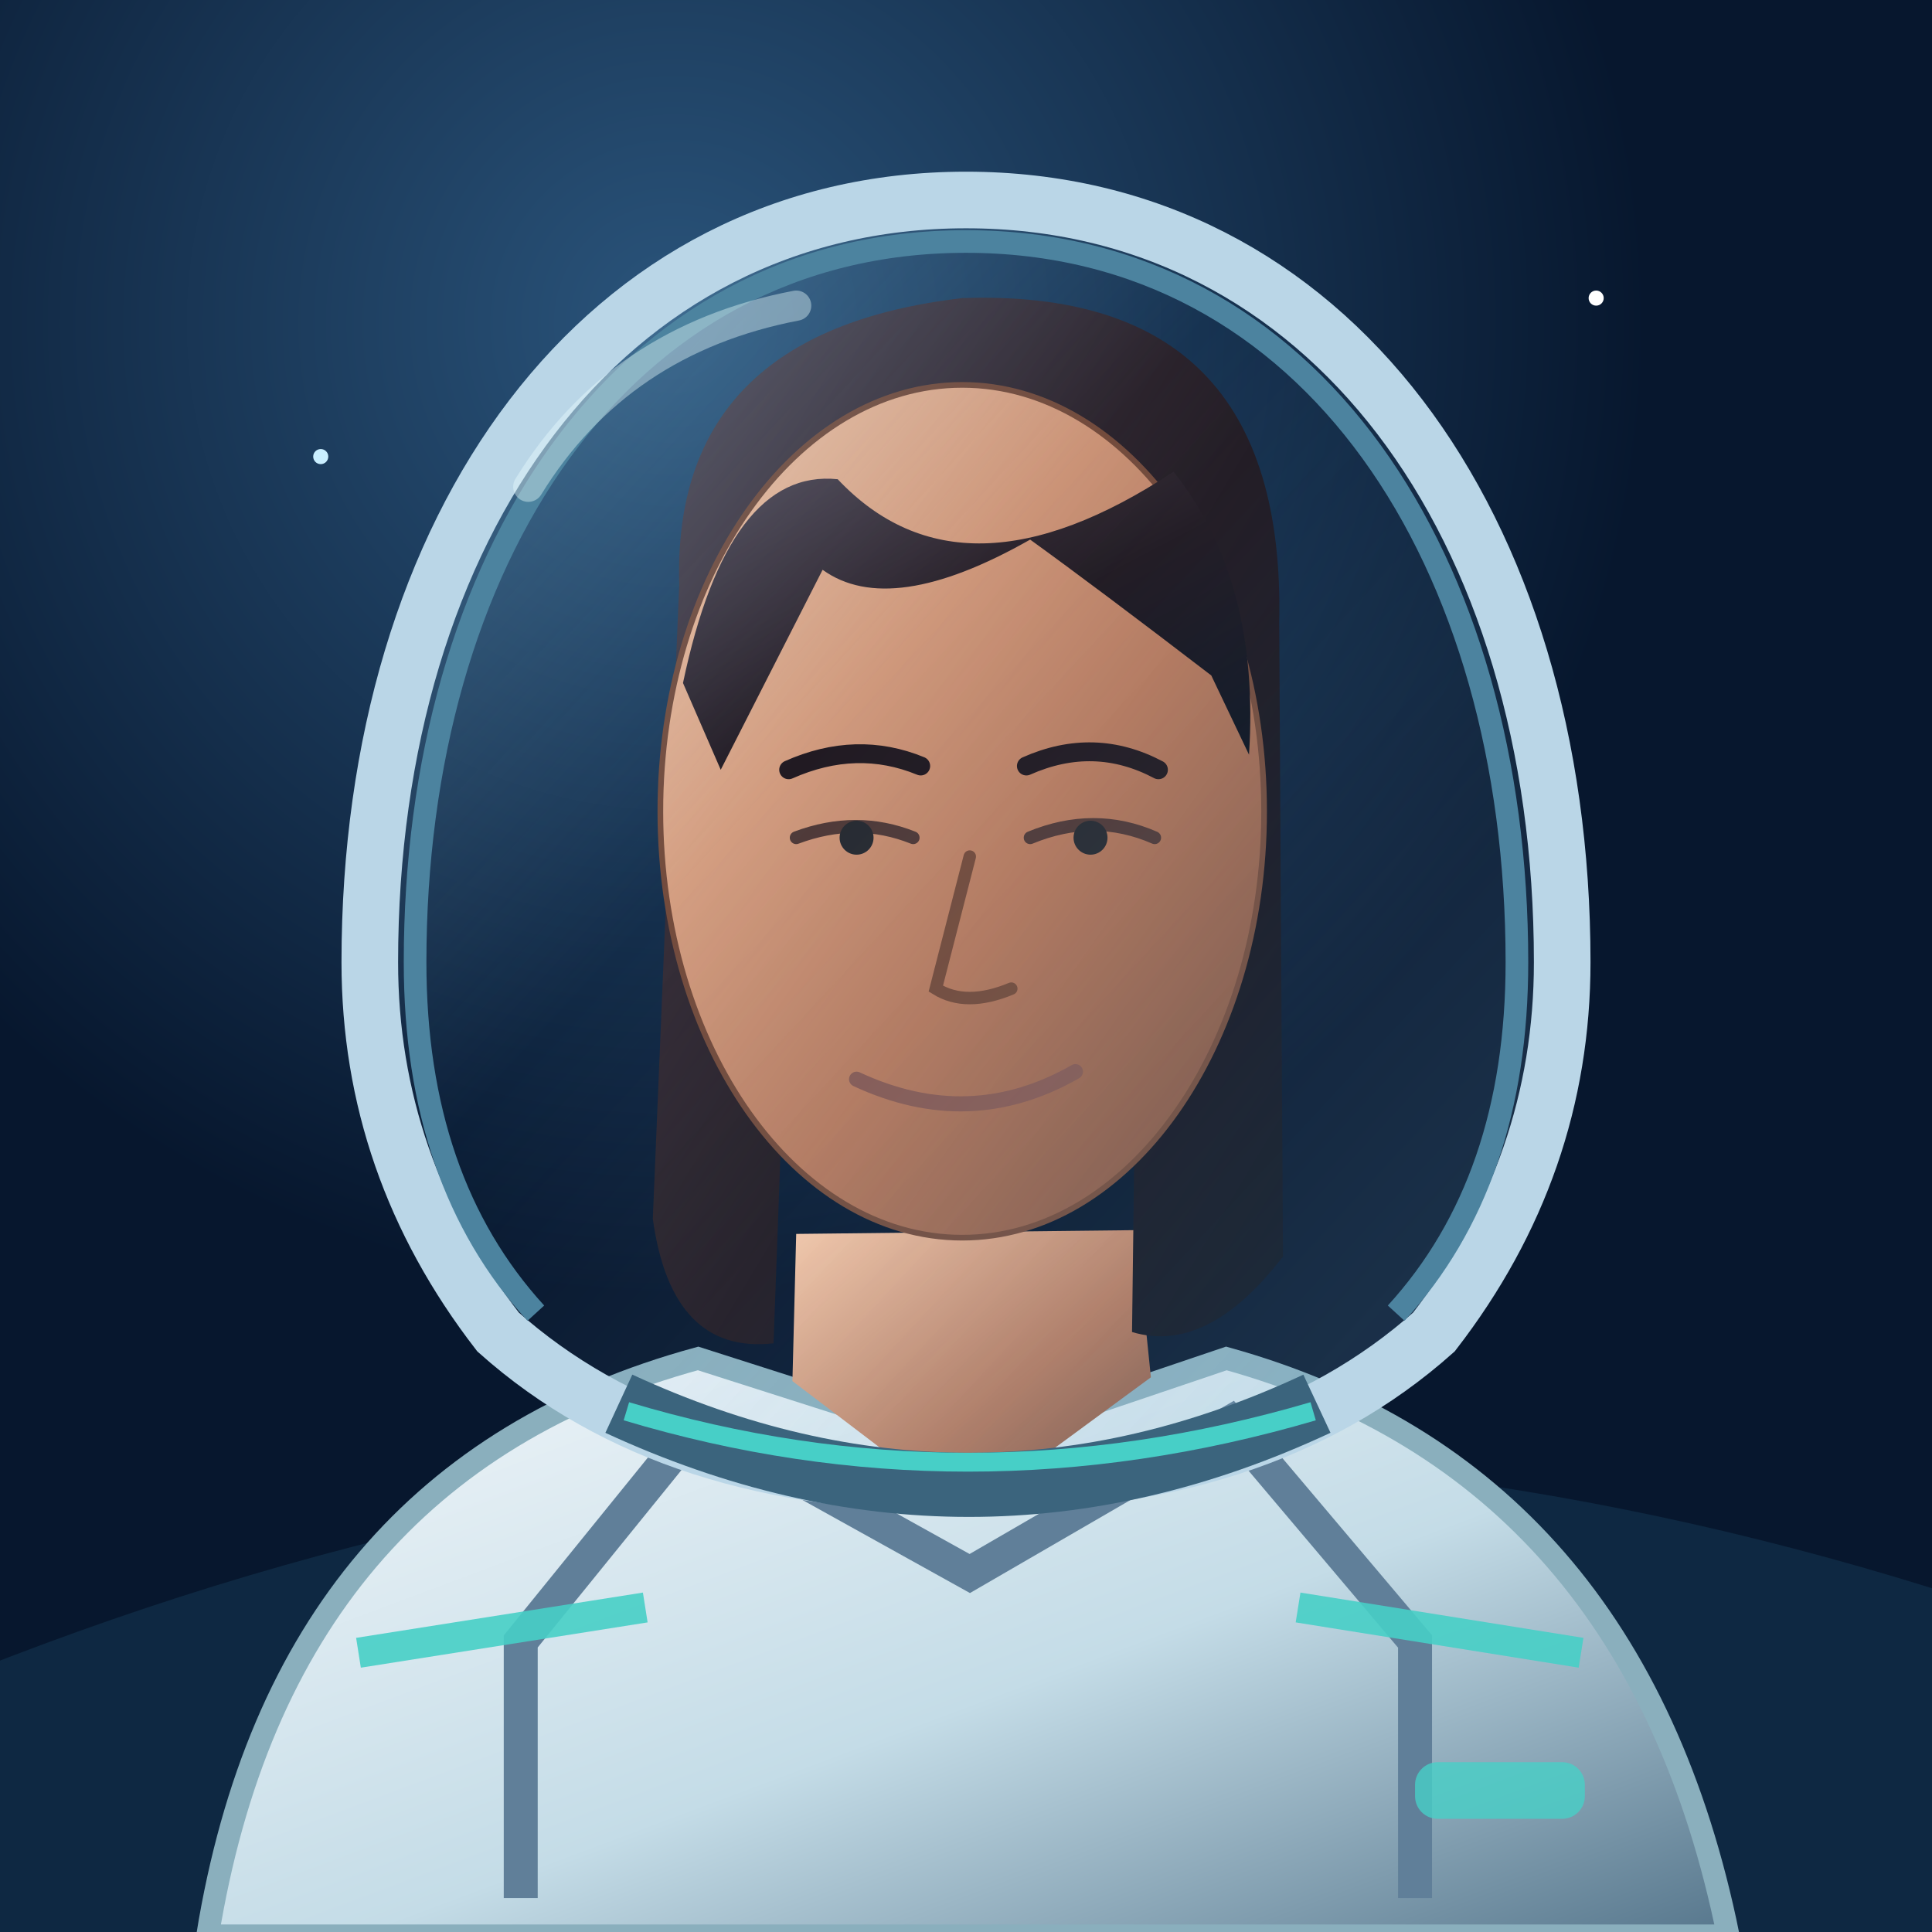
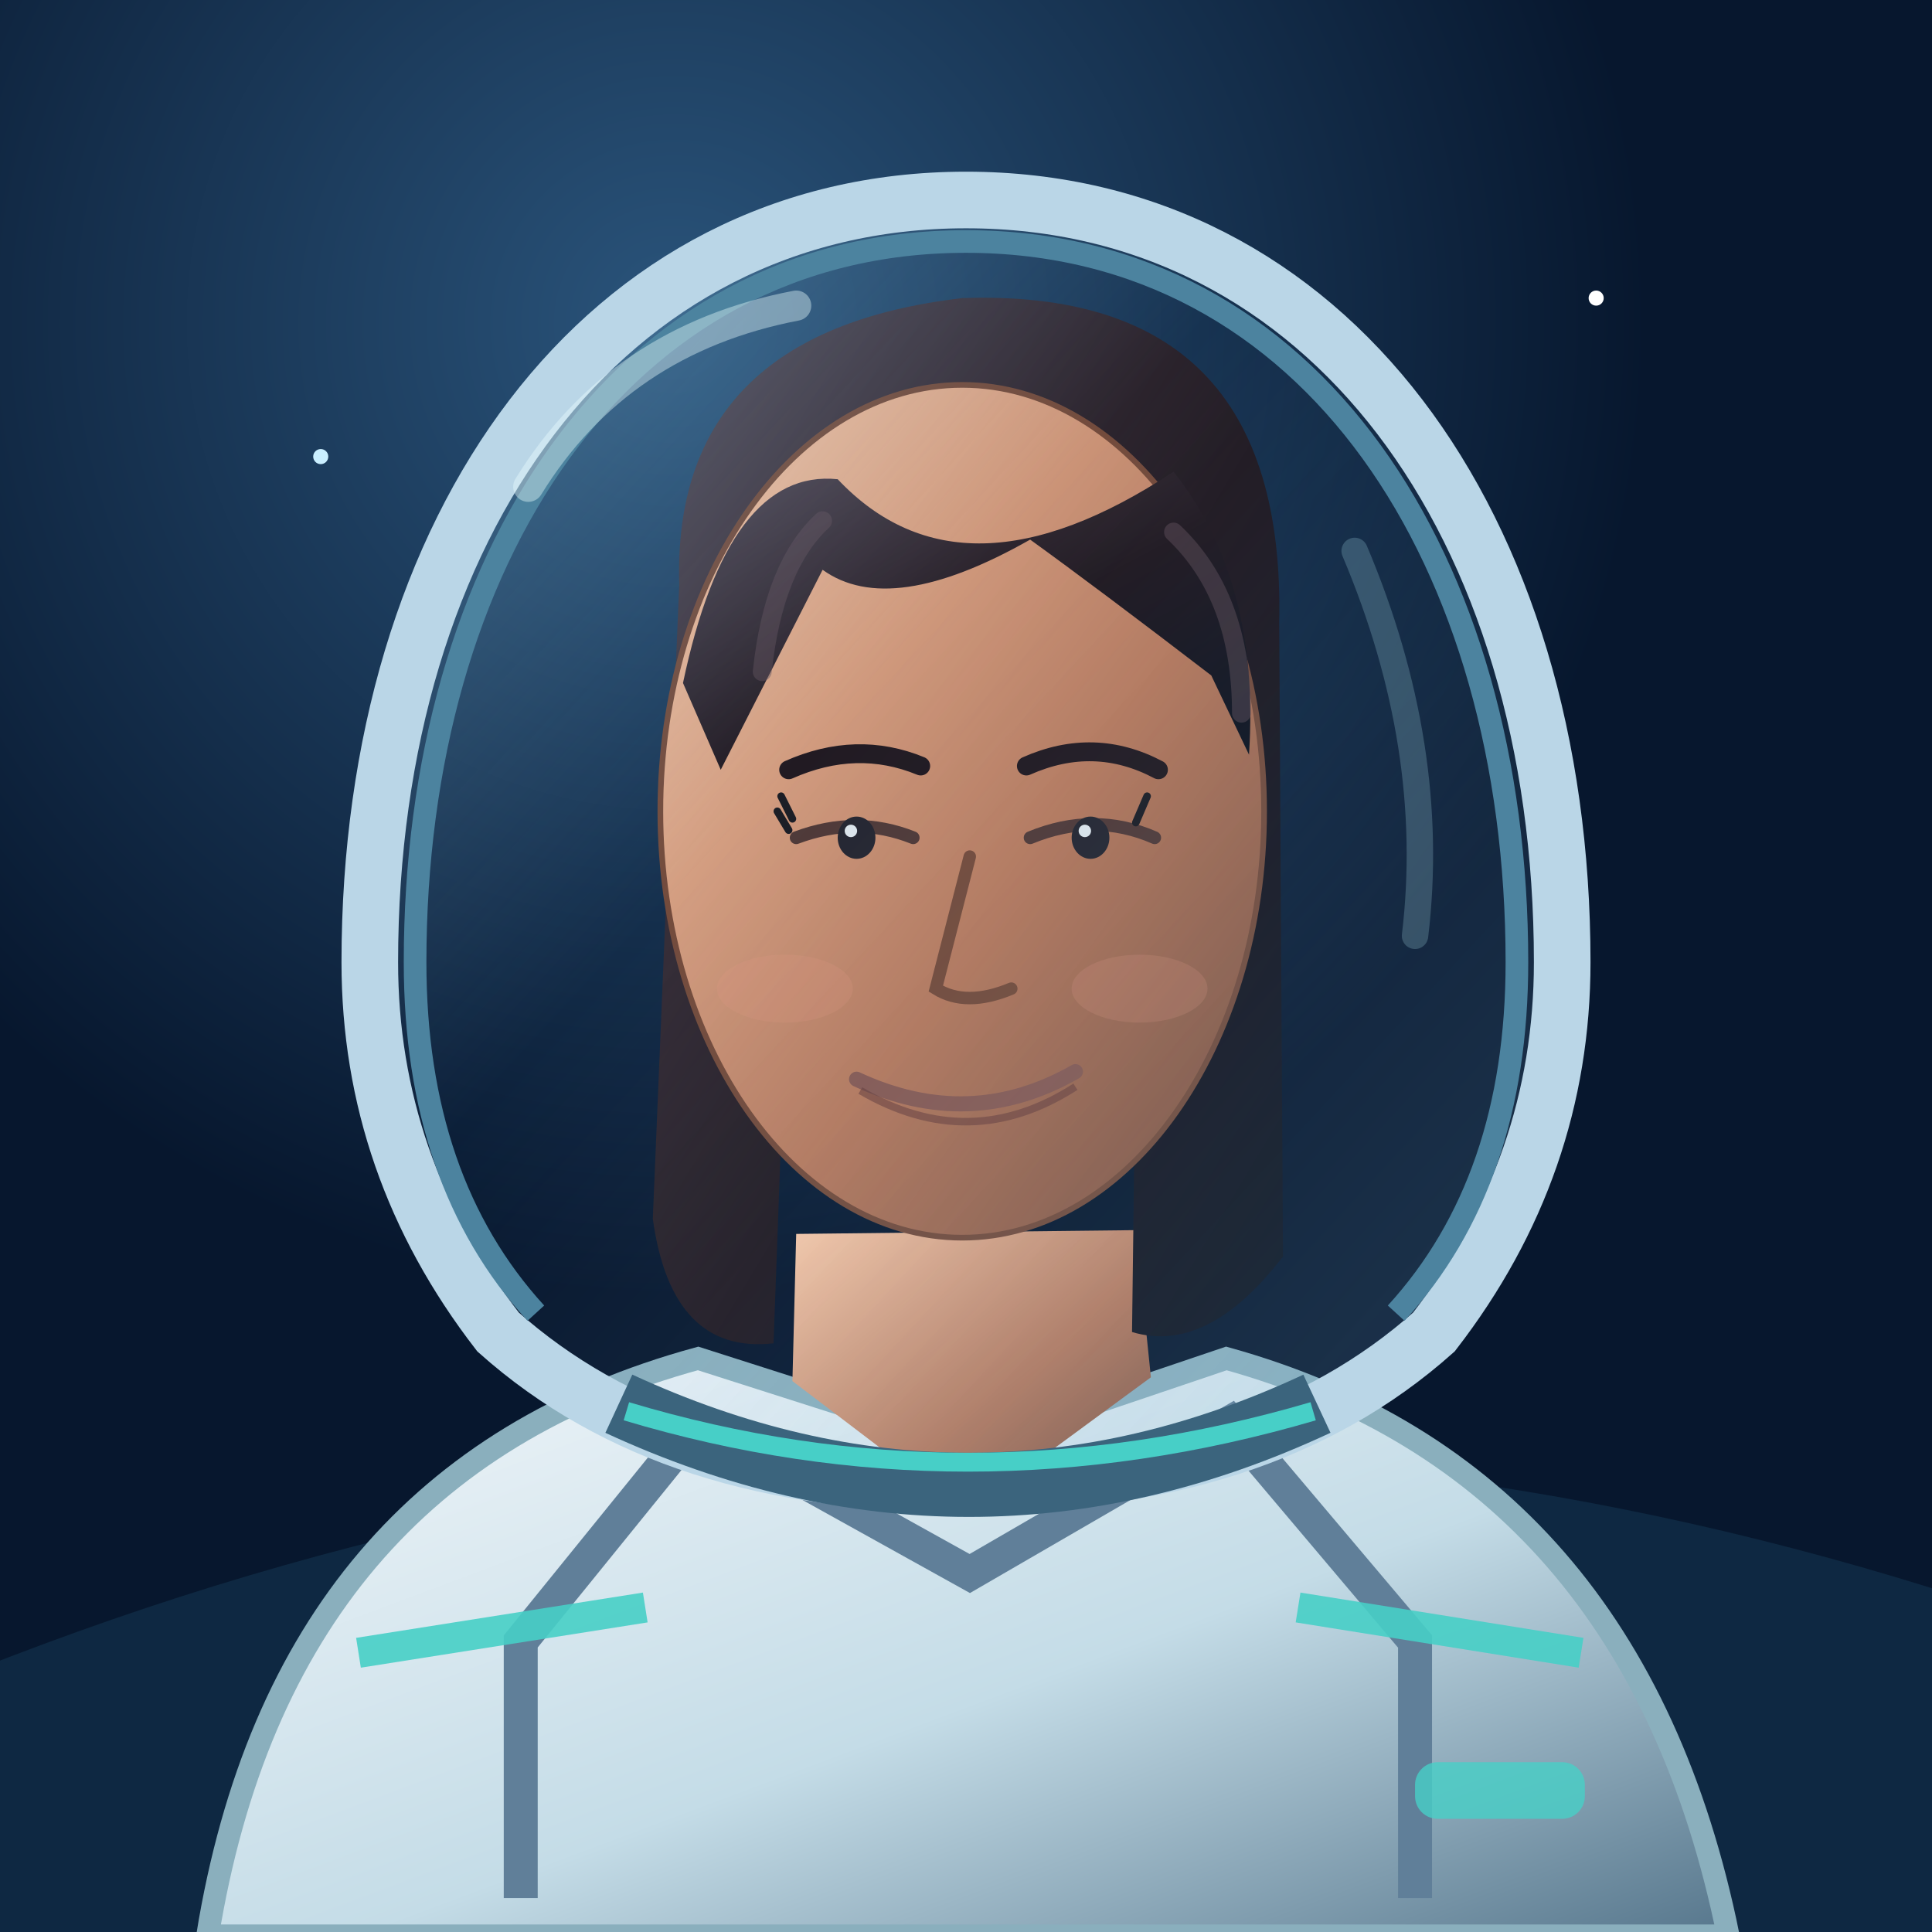
<svg xmlns="http://www.w3.org/2000/svg" viewBox="0 0 512 512">
  <defs>
    <radialGradient id="space" cx="35%" cy="17%">
      <stop stop-color="#2a547b" />
      <stop offset="1" stop-color="#07172e" />
    </radialGradient>
    <linearGradient id="skin" x2="1" y2="1">
      <stop stop-color="#f7c9aa" />
      <stop offset=".58" stop-color="#b5795e" />
      <stop offset="1" stop-color="#734b3c" />
    </linearGradient>
    <linearGradient id="hair" x2="1" y2="1">
      <stop stop-color="#514754" />
      <stop offset=".55" stop-color="#211a22" />
      <stop offset="1" stop-color="#0b1220" />
    </linearGradient>
    <linearGradient id="suit" x2="1" y2="1">
      <stop stop-color="#f3f7fa" />
      <stop offset=".55" stop-color="#c4dce7" />
      <stop offset="1" stop-color="#56768c" />
    </linearGradient>
    <linearGradient id="visor" x1="0" y1="0" x2="1" y2="1">
      <stop stop-color="#a2e3f9" stop-opacity=".32" />
      <stop offset=".4" stop-color="#86b9dd" stop-opacity="0" />
      <stop offset="1" stop-color="#82b8d9" stop-opacity=".20" />
    </linearGradient>
  </defs>
  <rect width="512" height="512" fill="url(#space)" />
  <circle cx="423" cy="79" r="2" fill="#fff" />
  <circle cx="85" cy="121" r="2" fill="#caefff" />
  <circle cx="412" cy="278" r="1.6" fill="#fff" />
  <path d="M-34 454Q257 328 548 433V512H-34Z" fill="#102e48" opacity=".75" />
  <path d="M55 513Q75 390 185 360L257 383 325 360Q433 390 458 513Z" fill="url(#suit)" stroke="#8aafbd" stroke-width="6" />
  <path d="M138 503V435L185 377 257 417 326 377 375 435V503" fill="none" stroke="#607f99" stroke-width="9" />
  <path d="M211 327L210 366 256 401 305 365 301 326" fill="url(#skin)" />
  <path d="M180 155Q178 88 255 79Q341 76 339 165L340 333Q320 359 300 353L301 274H208L205 356Q178 359 173 323Z" fill="url(#hair)" />
  <ellipse cx="255" cy="215" rx="80" ry="113" fill="url(#skin)" stroke="#734b3c" stroke-width="1.5" />
  <path d="M181 181Q193 124 222 127Q255 162 311 125Q334 154 331 200L321 179Q291 156 273 143Q236 164 218 151L191 204Z" fill="url(#hair)" />
  <path d="M209 204Q227 196 244 203M272 203Q290 195 307 204" fill="none" stroke="#211a22" stroke-width="5" stroke-linecap="round" />
  <path d="M211 222Q227 216 242 222M273 222Q290 215 306 222" fill="none" stroke="#4f3938" stroke-width="3.4" stroke-linecap="round" />
-   <circle cx="227" cy="222" r="4.5" fill="#272a31" />
-   <circle cx="289" cy="222" r="4.5" fill="#272a31" />
+   <ellipse cx="227" cy="222" rx="5" ry="5.6" fill="#252631" />
+   <ellipse cx="289" cy="222" rx="5" ry="5.6" fill="#252631" />
+   <circle cx="225.5" cy="220.2" r="1.65" fill="#eff9ff" opacity=".9" />
+   <circle cx="287.5" cy="220.2" r="1.65" fill="#eff9ff" opacity=".9" />
  <path d="M257 227L248 262Q256 267 268 262" fill="none" stroke="#734b3c" stroke-width="3.3" stroke-linecap="round" />
  <path d="M227 286Q257 300 285 284" fill="none" stroke="#865a54" stroke-width="4" stroke-linecap="round" />
+   <ellipse cx="208" cy="262" rx="18" ry="9" fill="#df9881" opacity=".2" />
+   <ellipse cx="302" cy="262" rx="18" ry="9" fill="#df9881" opacity=".2" />
+   <path d="M209 220L206 215M210 217L207 211M301 218L304 211" stroke="#1b1d25" stroke-width="2" stroke-linecap="round" />
+   <path d="M228 289Q257 306 285 288" fill="none" stroke="#643b3a" stroke-width="2" opacity=".55" />
+   <path d="M202 178Q205 150 218 138M311 141Q329 158 329 189" stroke="#62505b" stroke-width="5" opacity=".45" fill="none" stroke-linecap="round" />
  <path d="M256 53C160 53 98 139 98 255Q98 309 132 353Q178 394 256 393Q334 394 380 353Q414 309 414 255C414 139 352 53 256 53Z" fill="url(#visor)" stroke="#bad6e7" stroke-width="15" />
  <path d="M256 64C164 64 110 149 110 255Q110 313 142 348" fill="none" stroke="#4c839f" stroke-width="6" />
  <path d="M256 64C348 64 402 149 402 255Q402 313 370 348" fill="none" stroke="#4c839f" stroke-width="6" />
  <path d="M140 129Q164 90 211 81" fill="none" stroke="#ecffff" stroke-opacity=".40" stroke-width="8" stroke-linecap="round" />
+   <path d="M359 146Q381 198 375 248" fill="none" stroke="#b9f3ff" stroke-opacity=".21" stroke-width="7" stroke-linecap="round" />
+   <path d="M168 380Q256 415 341 381" fill="none" stroke="#ffffff" stroke-opacity=".25" stroke-width="3" />
  <path d="M164 372Q257 415 349 372" fill="none" stroke="#3b647d" stroke-width="17" />
  <path d="M166 374Q256 401 348 374" fill="none" stroke="#47cfc7" stroke-width="5" />
  <path d="M95 438L171 426M419 438L344 426" stroke="#47cfc7" stroke-width="8" opacity=".9" />
  <rect x="375" y="467" width="45" height="15" rx="6" fill="#47cfc7" opacity=".8" />
</svg>
